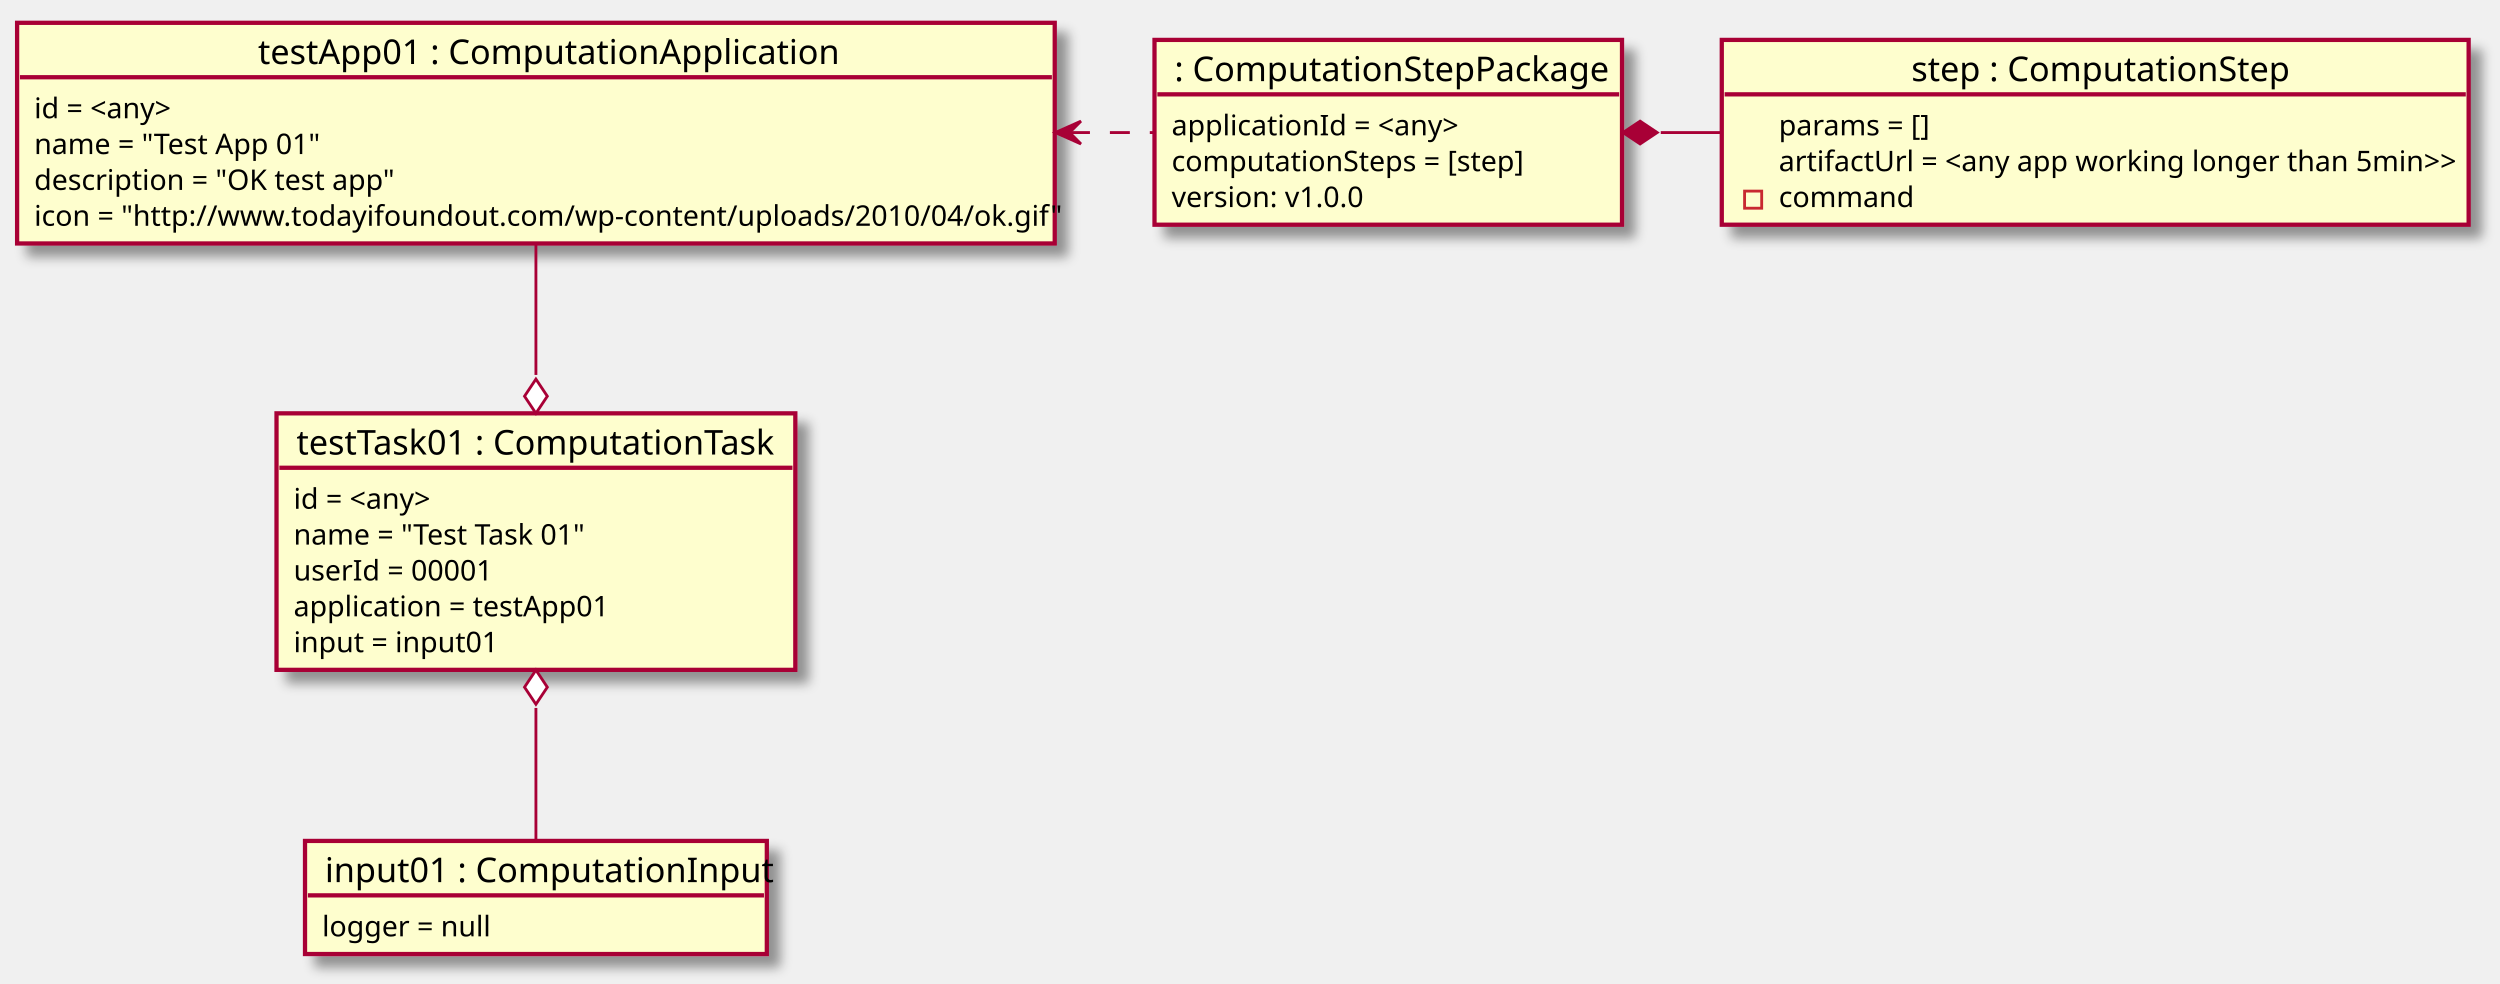
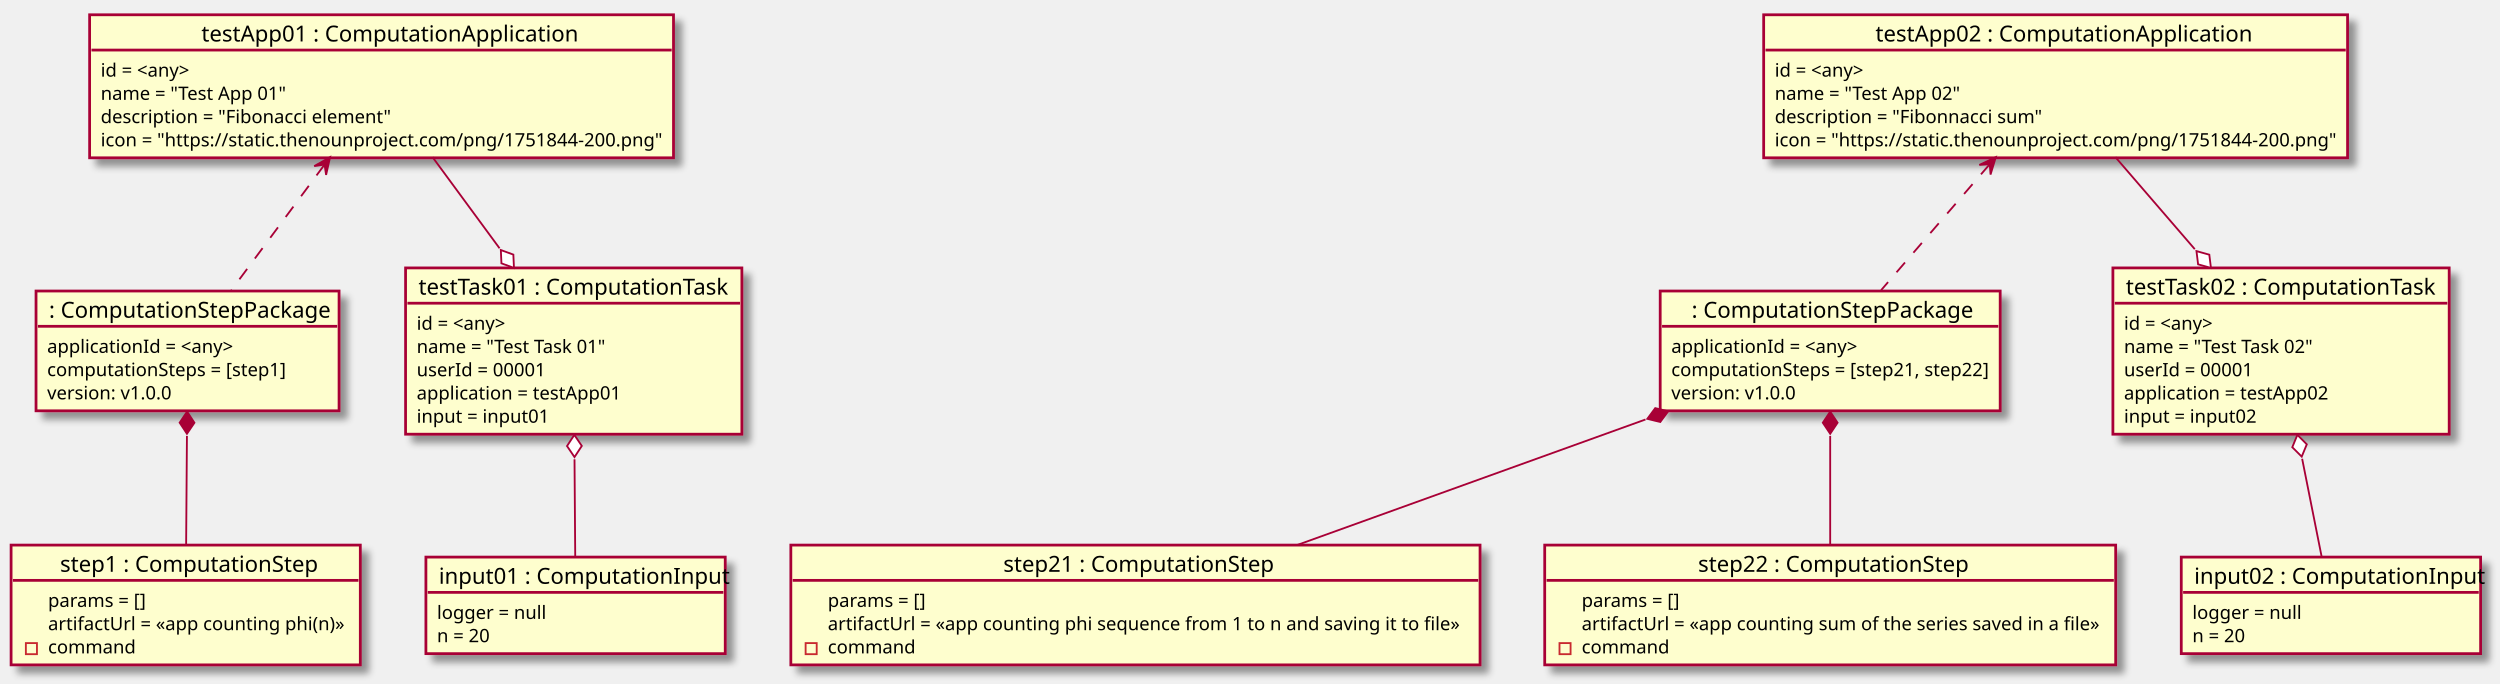
- <svg xmlns="http://www.w3.org/2000/svg" contentScriptType="application/ecmascript" contentStyleType="text/css" height="345px" preserveAspectRatio="none" style="width:877px;height:345px;" version="1.1" viewBox="0 0 877 345" width="877px" zoomAndPan="magnify">
+ <svg xmlns="http://www.w3.org/2000/svg" contentScriptType="application/ecmascript" contentStyleType="text/css" height="370px" preserveAspectRatio="none" style="width:1353px;height:370px;" version="1.1" viewBox="0 0 1353 370" width="1353px" zoomAndPan="magnify">
  <defs>
-     <filter height="300%" id="f27qfgbm6a4r1" width="300%" x="-1" y="-1">
+     <filter height="300%" id="fle5cm67td8q1" width="300%" x="-1" y="-1">
      <feGaussianBlur result="blurOut" stdDeviation="2.0" />
      <feColorMatrix in="blurOut" result="blurOut2" type="matrix" values="0 0 0 0 0 0 0 0 0 0 0 0 0 0 0 0 0 0 .4 0" />
      <feOffset dx="4.0" dy="4.0" in="blurOut2" result="blurOut3" />
      <feBlend in="SourceGraphic" in2="blurOut3" mode="normal" />
    </filter>
  </defs>
  <g>
-     <rect fill="#FEFECE" filter="url(#f27qfgbm6a4r1)" height="77.406" style="stroke: #A80036; stroke-width: 1.5;" width="364" x="6" y="8" />
-     <text fill="#000000" font-family="sans-serif" font-size="12" lengthAdjust="spacingAndGlyphs" textLength="195" x="90.5" y="22.457">testApp01 : ComputationApplication</text>
-     <line style="stroke: #A80036; stroke-width: 1.5;" x1="7" x2="369" y1="27.094" y2="27.094" />
-     <text fill="#000000" font-family="sans-serif" font-size="10" lengthAdjust="spacingAndGlyphs" textLength="50" x="12" y="41.475">id = &lt;any&gt;</text>
-     <text fill="#000000" font-family="sans-serif" font-size="10" lengthAdjust="spacingAndGlyphs" textLength="104" x="12" y="54.053">name = "Test App 01"</text>
-     <text fill="#000000" font-family="sans-serif" font-size="10" lengthAdjust="spacingAndGlyphs" textLength="127" x="12" y="66.631">description = "OK test app"</text>
-     <text fill="#000000" font-family="sans-serif" font-size="10" lengthAdjust="spacingAndGlyphs" textLength="352" x="12" y="79.209">icon = "http://www.todayifoundout.com/wp-content/uploads/2010/04/ok.gif"</text>
-     <rect fill="#FEFECE" filter="url(#f27qfgbm6a4r1)" height="64.828" style="stroke: #A80036; stroke-width: 1.5;" width="164" x="405" y="14" />
-     <text fill="#000000" font-family="sans-serif" font-size="12" lengthAdjust="spacingAndGlyphs" textLength="150" x="412" y="28.457">: ComputationStepPackage</text>
-     <line style="stroke: #A80036; stroke-width: 1.5;" x1="406" x2="568" y1="33.094" y2="33.094" />
-     <text fill="#000000" font-family="sans-serif" font-size="10" lengthAdjust="spacingAndGlyphs" textLength="104" x="411" y="47.475">applicationId = &lt;any&gt;</text>
-     <text fill="#000000" font-family="sans-serif" font-size="10" lengthAdjust="spacingAndGlyphs" textLength="123" x="411" y="60.053">computationSteps = [step]</text>
-     <text fill="#000000" font-family="sans-serif" font-size="10" lengthAdjust="spacingAndGlyphs" textLength="68" x="411" y="72.631">version: v1.0.0</text>
-     <rect fill="#FEFECE" filter="url(#f27qfgbm6a4r1)" height="64.828" style="stroke: #A80036; stroke-width: 1.5;" width="262" x="604" y="14" />
-     <text fill="#000000" font-family="sans-serif" font-size="12" lengthAdjust="spacingAndGlyphs" textLength="129" x="670.5" y="28.457">step : ComputationStep</text>
-     <line style="stroke: #A80036; stroke-width: 1.5;" x1="605" x2="865" y1="33.094" y2="33.094" />
-     <text fill="#000000" font-family="sans-serif" font-size="10" lengthAdjust="spacingAndGlyphs" textLength="52" x="624" y="47.475">params = []</text>
-     <text fill="#000000" font-family="sans-serif" font-size="10" lengthAdjust="spacingAndGlyphs" textLength="236" x="624" y="60.053">artifactUrl = &lt;any app working longer than 5min&gt;&gt;</text>
-     <rect fill="none" height="6" style="stroke: #C82930; stroke-width: 1.0;" width="6" x="612" y="67.039" />
-     <text fill="#000000" font-family="sans-serif" font-size="10" lengthAdjust="spacingAndGlyphs" textLength="48" x="624" y="72.631">command</text>
-     <rect fill="#FEFECE" filter="url(#f27qfgbm6a4r1)" height="89.984" style="stroke: #A80036; stroke-width: 1.5;" width="182" x="97" y="145" />
-     <text fill="#000000" font-family="sans-serif" font-size="12" lengthAdjust="spacingAndGlyphs" textLength="168" x="104" y="159.457">testTask01 : ComputationTask</text>
-     <line style="stroke: #A80036; stroke-width: 1.5;" x1="98" x2="278" y1="164.094" y2="164.094" />
-     <text fill="#000000" font-family="sans-serif" font-size="10" lengthAdjust="spacingAndGlyphs" textLength="50" x="103" y="178.475">id = &lt;any&gt;</text>
-     <text fill="#000000" font-family="sans-serif" font-size="10" lengthAdjust="spacingAndGlyphs" textLength="106" x="103" y="191.053">name = "Test Task 01"</text>
-     <text fill="#000000" font-family="sans-serif" font-size="10" lengthAdjust="spacingAndGlyphs" textLength="70" x="103" y="203.631">userId = 00001</text>
-     <text fill="#000000" font-family="sans-serif" font-size="10" lengthAdjust="spacingAndGlyphs" textLength="113" x="103" y="216.209">application = testApp01</text>
-     <text fill="#000000" font-family="sans-serif" font-size="10" lengthAdjust="spacingAndGlyphs" textLength="72" x="103" y="228.787">input = input01</text>
-     <rect fill="#FEFECE" filter="url(#f27qfgbm6a4r1)" height="39.672" style="stroke: #A80036; stroke-width: 1.5;" width="162" x="107" y="295" />
-     <text fill="#000000" font-family="sans-serif" font-size="12" lengthAdjust="spacingAndGlyphs" textLength="148" x="114" y="309.457">input01 : ComputationInput</text>
-     <line style="stroke: #A80036; stroke-width: 1.5;" x1="108" x2="268" y1="314.094" y2="314.094" />
-     <text fill="#000000" font-family="sans-serif" font-size="10" lengthAdjust="spacingAndGlyphs" textLength="60" x="113" y="328.475">logger = null</text>
-     <path d="M375.35,46.5 C385.192,46.5 395.035,46.5 404.877,46.5 " fill="none" id="testApp01-pack" style="stroke: #A80036; stroke-width: 1.0; stroke-dasharray: 7.0,7.0;" />
-     <polygon fill="#A80036" points="370.203,46.5,379.203,50.5,375.203,46.5,379.203,42.5,370.203,46.5" style="stroke: #A80036; stroke-width: 1.0;" />
-     <path d="M582.597,46.5 C589.719,46.5 596.841,46.5 603.963,46.5 " fill="none" id="pack-step" style="stroke: #A80036; stroke-width: 1.0;" />
-     <polygon fill="#A80036" points="569.344,46.5,575.344,50.5,581.344,46.5,575.344,42.5,569.344,46.5" style="stroke: #A80036; stroke-width: 1.0;" />
-     <path d="M188,85.048 C188,99.296 188,115.868 188,131.537 " fill="none" id="testApp01-testTask01" style="stroke: #A80036; stroke-width: 1.0;" />
-     <polygon fill="#FFFFFF" points="188,144.994,192,138.994,188,132.994,184,138.994,188,144.994" style="stroke: #A80036; stroke-width: 1.0;" />
-     <path d="M188,248.339 C188,265.13 188,282.337 188,294.921 " fill="none" id="testTask01-input01" style="stroke: #A80036; stroke-width: 1.0;" />
-     <polygon fill="#FFFFFF" points="188,235.058,184,241.058,188,247.058,192,241.058,188,235.058" style="stroke: #A80036; stroke-width: 1.0;" />
+     <rect fill="#FEFECE" filter="url(#fle5cm67td8q1)" height="77.406" style="stroke: #A80036; stroke-width: 1.5;" width="316" x="48.5" y="8" />
+     <text fill="#000000" font-family="sans-serif" font-size="12" lengthAdjust="spacingAndGlyphs" textLength="195" x="109" y="22.457">testApp01 : ComputationApplication</text>
+     <line style="stroke: #A80036; stroke-width: 1.5;" x1="49.5" x2="363.5" y1="27.094" y2="27.094" />
+     <text fill="#000000" font-family="sans-serif" font-size="10" lengthAdjust="spacingAndGlyphs" textLength="50" x="54.5" y="41.475">id = &lt;any&gt;</text>
+     <text fill="#000000" font-family="sans-serif" font-size="10" lengthAdjust="spacingAndGlyphs" textLength="104" x="54.5" y="54.053">name = "Test App 01"</text>
+     <text fill="#000000" font-family="sans-serif" font-size="10" lengthAdjust="spacingAndGlyphs" textLength="162" x="54.5" y="66.631">description = "Fibonacci element"</text>
+     <text fill="#000000" font-family="sans-serif" font-size="10" lengthAdjust="spacingAndGlyphs" textLength="304" x="54.5" y="79.209">icon = "https://static.thenounproject.com/png/1751844-200.png"</text>
+     <rect fill="#FEFECE" filter="url(#fle5cm67td8q1)" height="64.828" style="stroke: #A80036; stroke-width: 1.5;" width="164" x="19.5" y="157.5" />
+     <text fill="#000000" font-family="sans-serif" font-size="12" lengthAdjust="spacingAndGlyphs" textLength="150" x="26.5" y="171.957">: ComputationStepPackage</text>
+     <line style="stroke: #A80036; stroke-width: 1.5;" x1="20.5" x2="182.5" y1="176.594" y2="176.594" />
+     <text fill="#000000" font-family="sans-serif" font-size="10" lengthAdjust="spacingAndGlyphs" textLength="104" x="25.5" y="190.975">applicationId = &lt;any&gt;</text>
+     <text fill="#000000" font-family="sans-serif" font-size="10" lengthAdjust="spacingAndGlyphs" textLength="129" x="25.5" y="203.553">computationSteps = [step1]</text>
+     <text fill="#000000" font-family="sans-serif" font-size="10" lengthAdjust="spacingAndGlyphs" textLength="68" x="25.5" y="216.131">version: v1.0.0</text>
+     <rect fill="#FEFECE" filter="url(#fle5cm67td8q1)" height="64.828" style="stroke: #A80036; stroke-width: 1.5;" width="189" x="6" y="295" />
+     <text fill="#000000" font-family="sans-serif" font-size="12" lengthAdjust="spacingAndGlyphs" textLength="136" x="32.5" y="309.457">step1 : ComputationStep</text>
+     <line style="stroke: #A80036; stroke-width: 1.5;" x1="7" x2="194" y1="314.094" y2="314.094" />
+     <text fill="#000000" font-family="sans-serif" font-size="10" lengthAdjust="spacingAndGlyphs" textLength="52" x="26" y="328.475">params = []</text>
+     <text fill="#000000" font-family="sans-serif" font-size="10" lengthAdjust="spacingAndGlyphs" textLength="163" x="26" y="341.053">artifactUrl = «app counting phi(n)»</text>
+     <rect fill="none" height="6" style="stroke: #C82930; stroke-width: 1.0;" width="6" x="14" y="348.039" />
+     <text fill="#000000" font-family="sans-serif" font-size="10" lengthAdjust="spacingAndGlyphs" textLength="48" x="26" y="353.631">command</text>
+     <rect fill="#FEFECE" filter="url(#fle5cm67td8q1)" height="89.984" style="stroke: #A80036; stroke-width: 1.5;" width="182" x="219.5" y="145" />
+     <text fill="#000000" font-family="sans-serif" font-size="12" lengthAdjust="spacingAndGlyphs" textLength="168" x="226.5" y="159.457">testTask01 : ComputationTask</text>
+     <line style="stroke: #A80036; stroke-width: 1.5;" x1="220.5" x2="400.5" y1="164.094" y2="164.094" />
+     <text fill="#000000" font-family="sans-serif" font-size="10" lengthAdjust="spacingAndGlyphs" textLength="50" x="225.5" y="178.475">id = &lt;any&gt;</text>
+     <text fill="#000000" font-family="sans-serif" font-size="10" lengthAdjust="spacingAndGlyphs" textLength="106" x="225.5" y="191.053">name = "Test Task 01"</text>
+     <text fill="#000000" font-family="sans-serif" font-size="10" lengthAdjust="spacingAndGlyphs" textLength="70" x="225.5" y="203.631">userId = 00001</text>
+     <text fill="#000000" font-family="sans-serif" font-size="10" lengthAdjust="spacingAndGlyphs" textLength="113" x="225.5" y="216.209">application = testApp01</text>
+     <text fill="#000000" font-family="sans-serif" font-size="10" lengthAdjust="spacingAndGlyphs" textLength="72" x="225.5" y="228.787">input = input01</text>
+     <rect fill="#FEFECE" filter="url(#fle5cm67td8q1)" height="52.25" style="stroke: #A80036; stroke-width: 1.5;" width="162" x="230.5" y="301.5" />
+     <text fill="#000000" font-family="sans-serif" font-size="12" lengthAdjust="spacingAndGlyphs" textLength="148" x="237.5" y="315.957">input01 : ComputationInput</text>
+     <line style="stroke: #A80036; stroke-width: 1.5;" x1="231.5" x2="391.5" y1="320.594" y2="320.594" />
+     <text fill="#000000" font-family="sans-serif" font-size="10" lengthAdjust="spacingAndGlyphs" textLength="60" x="236.5" y="334.975">logger = null</text>
+     <text fill="#000000" font-family="sans-serif" font-size="10" lengthAdjust="spacingAndGlyphs" textLength="30" x="236.5" y="347.553">n = 20</text>
+     <rect fill="#FEFECE" filter="url(#fle5cm67td8q1)" height="77.406" style="stroke: #A80036; stroke-width: 1.5;" width="316" x="954.5" y="8" />
+     <text fill="#000000" font-family="sans-serif" font-size="12" lengthAdjust="spacingAndGlyphs" textLength="195" x="1015" y="22.457">testApp02 : ComputationApplication</text>
+     <line style="stroke: #A80036; stroke-width: 1.5;" x1="955.5" x2="1269.5" y1="27.094" y2="27.094" />
+     <text fill="#000000" font-family="sans-serif" font-size="10" lengthAdjust="spacingAndGlyphs" textLength="50" x="960.5" y="41.475">id = &lt;any&gt;</text>
+     <text fill="#000000" font-family="sans-serif" font-size="10" lengthAdjust="spacingAndGlyphs" textLength="104" x="960.5" y="54.053">name = "Test App 02"</text>
+     <text fill="#000000" font-family="sans-serif" font-size="10" lengthAdjust="spacingAndGlyphs" textLength="148" x="960.5" y="66.631">description = "Fibonnacci sum"</text>
+     <text fill="#000000" font-family="sans-serif" font-size="10" lengthAdjust="spacingAndGlyphs" textLength="304" x="960.5" y="79.209">icon = "https://static.thenounproject.com/png/1751844-200.png"</text>
+     <rect fill="#FEFECE" filter="url(#fle5cm67td8q1)" height="64.828" style="stroke: #A80036; stroke-width: 1.5;" width="184" x="898.5" y="157.5" />
+     <text fill="#000000" font-family="sans-serif" font-size="12" lengthAdjust="spacingAndGlyphs" textLength="150" x="915.5" y="171.957">: ComputationStepPackage</text>
+     <line style="stroke: #A80036; stroke-width: 1.5;" x1="899.5" x2="1081.5" y1="176.594" y2="176.594" />
+     <text fill="#000000" font-family="sans-serif" font-size="10" lengthAdjust="spacingAndGlyphs" textLength="104" x="904.5" y="190.975">applicationId = &lt;any&gt;</text>
+     <text fill="#000000" font-family="sans-serif" font-size="10" lengthAdjust="spacingAndGlyphs" textLength="172" x="904.5" y="203.553">computationSteps = [step21, step22]</text>
+     <text fill="#000000" font-family="sans-serif" font-size="10" lengthAdjust="spacingAndGlyphs" textLength="68" x="904.5" y="216.131">version: v1.0.0</text>
+     <rect fill="#FEFECE" filter="url(#fle5cm67td8q1)" height="64.828" style="stroke: #A80036; stroke-width: 1.5;" width="373" x="428" y="295" />
+     <text fill="#000000" font-family="sans-serif" font-size="12" lengthAdjust="spacingAndGlyphs" textLength="143" x="543" y="309.457">step21 : ComputationStep</text>
+     <line style="stroke: #A80036; stroke-width: 1.5;" x1="429" x2="800" y1="314.094" y2="314.094" />
+     <text fill="#000000" font-family="sans-serif" font-size="10" lengthAdjust="spacingAndGlyphs" textLength="52" x="448" y="328.475">params = []</text>
+     <text fill="#000000" font-family="sans-serif" font-size="10" lengthAdjust="spacingAndGlyphs" textLength="347" x="448" y="341.053">artifactUrl = «app counting phi sequence from 1 to n and saving it to file»</text>
+     <rect fill="none" height="6" style="stroke: #C82930; stroke-width: 1.0;" width="6" x="436" y="348.039" />
+     <text fill="#000000" font-family="sans-serif" font-size="10" lengthAdjust="spacingAndGlyphs" textLength="48" x="448" y="353.631">command</text>
+     <rect fill="#FEFECE" filter="url(#fle5cm67td8q1)" height="64.828" style="stroke: #A80036; stroke-width: 1.5;" width="309" x="836" y="295" />
+     <text fill="#000000" font-family="sans-serif" font-size="12" lengthAdjust="spacingAndGlyphs" textLength="143" x="919" y="309.457">step22 : ComputationStep</text>
+     <line style="stroke: #A80036; stroke-width: 1.5;" x1="837" x2="1144" y1="314.094" y2="314.094" />
+     <text fill="#000000" font-family="sans-serif" font-size="10" lengthAdjust="spacingAndGlyphs" textLength="52" x="856" y="328.475">params = []</text>
+     <text fill="#000000" font-family="sans-serif" font-size="10" lengthAdjust="spacingAndGlyphs" textLength="283" x="856" y="341.053">artifactUrl = «app counting sum of the series saved in a file»</text>
+     <rect fill="none" height="6" style="stroke: #C82930; stroke-width: 1.0;" width="6" x="844" y="348.039" />
+     <text fill="#000000" font-family="sans-serif" font-size="10" lengthAdjust="spacingAndGlyphs" textLength="48" x="856" y="353.631">command</text>
+     <rect fill="#FEFECE" filter="url(#fle5cm67td8q1)" height="89.984" style="stroke: #A80036; stroke-width: 1.5;" width="182" x="1143.5" y="145" />
+     <text fill="#000000" font-family="sans-serif" font-size="12" lengthAdjust="spacingAndGlyphs" textLength="168" x="1150.5" y="159.457">testTask02 : ComputationTask</text>
+     <line style="stroke: #A80036; stroke-width: 1.5;" x1="1144.5" x2="1324.5" y1="164.094" y2="164.094" />
+     <text fill="#000000" font-family="sans-serif" font-size="10" lengthAdjust="spacingAndGlyphs" textLength="50" x="1149.5" y="178.475">id = &lt;any&gt;</text>
+     <text fill="#000000" font-family="sans-serif" font-size="10" lengthAdjust="spacingAndGlyphs" textLength="106" x="1149.5" y="191.053">name = "Test Task 02"</text>
+     <text fill="#000000" font-family="sans-serif" font-size="10" lengthAdjust="spacingAndGlyphs" textLength="70" x="1149.5" y="203.631">userId = 00001</text>
+     <text fill="#000000" font-family="sans-serif" font-size="10" lengthAdjust="spacingAndGlyphs" textLength="113" x="1149.5" y="216.209">application = testApp02</text>
+     <text fill="#000000" font-family="sans-serif" font-size="10" lengthAdjust="spacingAndGlyphs" textLength="72" x="1149.5" y="228.787">input = input02</text>
+     <rect fill="#FEFECE" filter="url(#fle5cm67td8q1)" height="52.25" style="stroke: #A80036; stroke-width: 1.5;" width="162" x="1180.5" y="301.5" />
+     <text fill="#000000" font-family="sans-serif" font-size="12" lengthAdjust="spacingAndGlyphs" textLength="148" x="1187.5" y="315.957">input02 : ComputationInput</text>
+     <line style="stroke: #A80036; stroke-width: 1.5;" x1="1181.5" x2="1341.5" y1="320.594" y2="320.594" />
+     <text fill="#000000" font-family="sans-serif" font-size="10" lengthAdjust="spacingAndGlyphs" textLength="60" x="1186.5" y="334.975">logger = null</text>
+     <text fill="#000000" font-family="sans-serif" font-size="10" lengthAdjust="spacingAndGlyphs" textLength="30" x="1186.5" y="347.553">n = 20</text>
+     <path d="M175.468,89.319 C159.395,110.979 140.079,137.011 125.216,157.039 " fill="none" id="testApp01-pack" style="stroke: #A80036; stroke-width: 1.0; stroke-dasharray: 7.0,7.0;" />
+     <polygon fill="#A80036" points="178.638,85.048,170.062,89.89,175.658,89.063,176.485,94.659,178.638,85.048" style="stroke: #A80036; stroke-width: 1.0;" />
+     <path d="M101.168,235.923 C101.026,255.249 100.862,277.381 100.733,294.93 " fill="none" id="pack-step1" style="stroke: #A80036; stroke-width: 1.0;" />
+     <polygon fill="#A80036" points="101.266,222.769,97.221,228.739,101.177,234.769,105.221,228.798,101.266,222.769" style="stroke: #A80036; stroke-width: 1.0;" />
+     <path d="M234.097,85.048 C245.204,100.16 258.232,117.885 270.352,134.376 " fill="none" id="testApp01-testTask01" style="stroke: #A80036; stroke-width: 1.0;" />
+     <polygon fill="#FFFFFF" points="278.157,144.994,277.827,137.79,271.051,135.324,271.381,142.528,278.157,144.994" style="stroke: #A80036; stroke-width: 1.0;" />
+     <path d="M310.925,248.556 C311.061,267.031 311.205,286.541 311.315,301.42 " fill="none" id="testTask01-input01" style="stroke: #A80036; stroke-width: 1.0;" />
+     <polygon fill="#FFFFFF" points="310.827,235.368,306.871,241.397,310.915,247.368,314.871,241.338,310.827,235.368" style="stroke: #A80036; stroke-width: 1.0;" />
+     <path d="M1076.68,89.048 C1057.96,110.762 1035.4,136.927 1018.06,157.039 " fill="none" id="testApp02-pack2" style="stroke: #A80036; stroke-width: 1.0; stroke-dasharray: 7.0,7.0;" />
+     <polygon fill="#A80036" points="1080.13,85.048,1071.223,89.252,1076.865,88.835,1077.282,94.476,1080.13,85.048" style="stroke: #A80036; stroke-width: 1.0;" />
+     <path d="M890.532,227.026 C831.846,248.174 758.378,274.65 701.994,294.969 " fill="none" id="pack2-step21" style="stroke: #A80036; stroke-width: 1.0;" />
+     <polygon fill="#A80036" points="902.819,222.598,895.818,220.869,891.53,226.666,898.53,228.395,902.819,222.598" style="stroke: #A80036; stroke-width: 1.0;" />
+     <path d="M990.5,235.923 C990.5,255.249 990.5,277.381 990.5,294.93 " fill="none" id="pack2-step22" style="stroke: #A80036; stroke-width: 1.0;" />
+     <polygon fill="#A80036" points="990.5,222.769,986.5,228.769,990.5,234.769,994.5,228.769,990.5,222.769" style="stroke: #A80036; stroke-width: 1.0;" />
+     <path d="M1144.87,85.048 C1158.03,100.304 1173.48,118.223 1187.81,134.847 " fill="none" id="testApp02-testTask02" style="stroke: #A80036; stroke-width: 1.0;" />
+     <polygon fill="#FFFFFF" points="1196.56,144.994,1195.675,137.837,1188.729,135.902,1189.614,143.058,1196.56,144.994" style="stroke: #A80036; stroke-width: 1.0;" />
+     <path d="M1245.92,248.287 C1249.61,266.842 1253.52,286.469 1256.5,301.42 " fill="none" id="testTask02-input02" style="stroke: #A80036; stroke-width: 1.0;" />
+     <polygon fill="#FFFFFF" points="1243.34,235.368,1240.59,242.034,1245.686,247.137,1248.436,240.47,1243.34,235.368" style="stroke: #A80036; stroke-width: 1.0;" />
  </g>
</svg>
